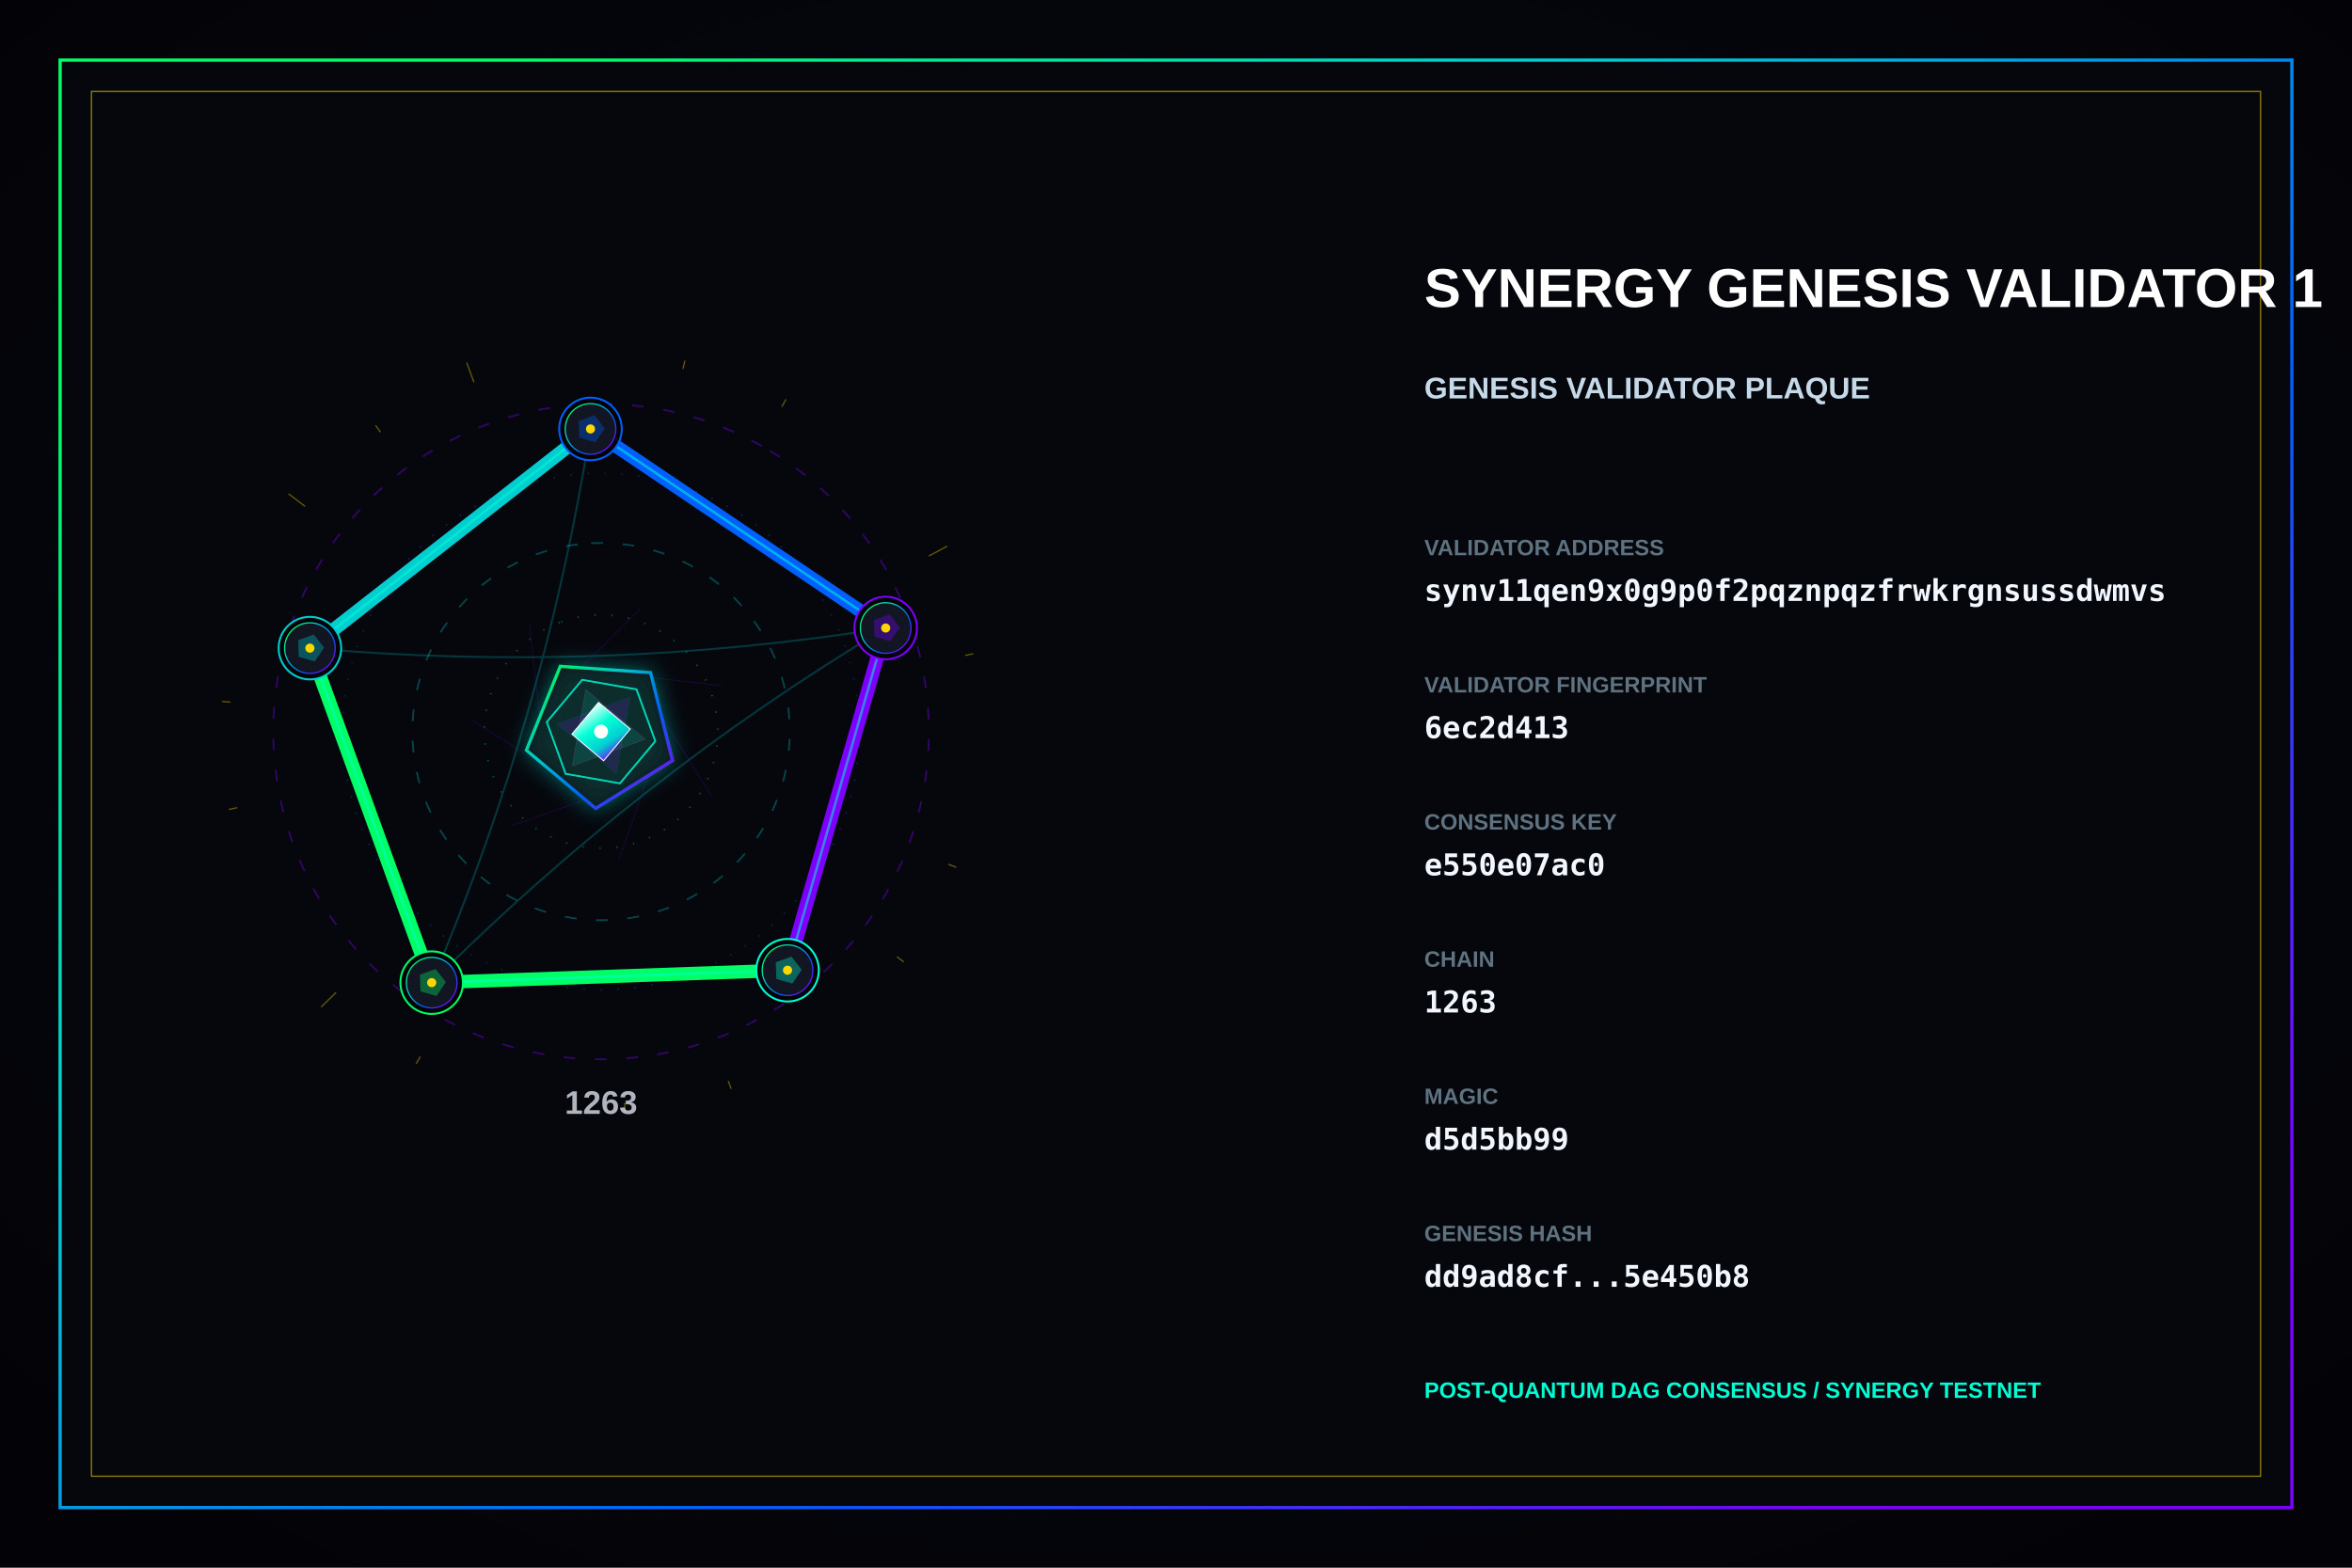
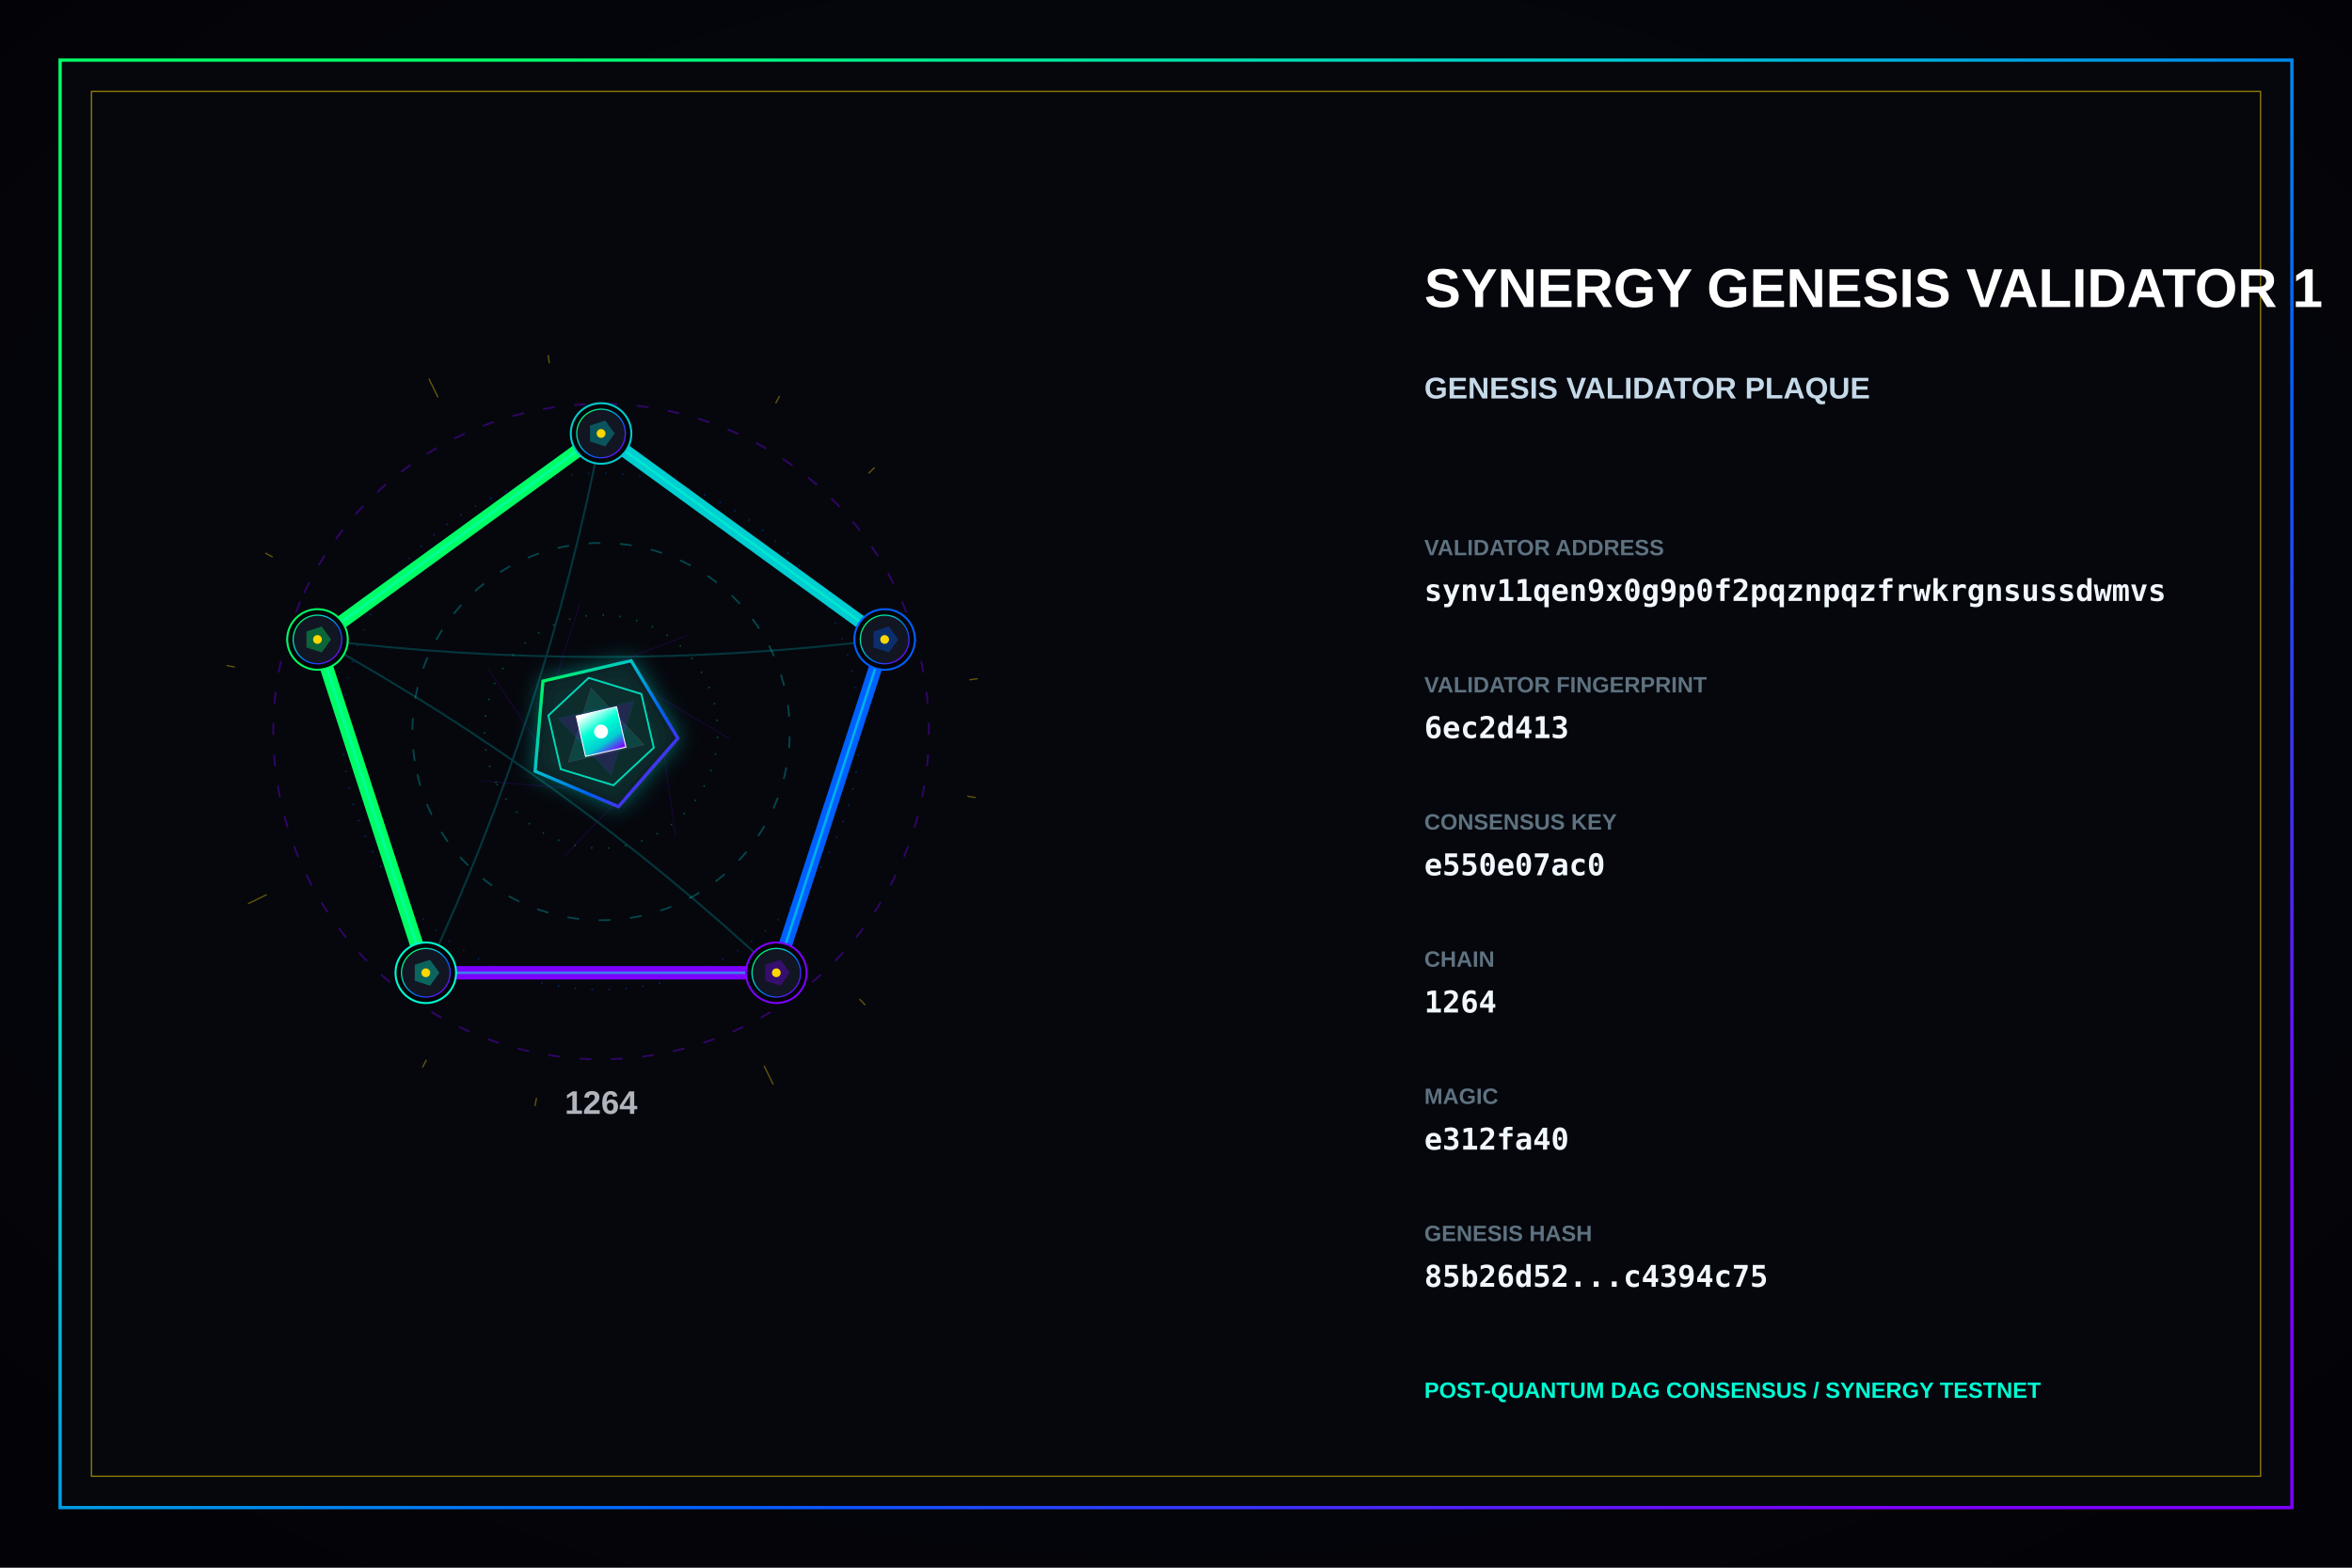
<svg xmlns="http://www.w3.org/2000/svg" width="3600" height="2400" viewBox="0 0 3600 2400" role="img" aria-label="Synergy Testnet genesis validator plaque">
  <defs>
    <style>text{font-family:Sora,Rajdhani,Segoe UI,Arial,sans-serif} .mono{font-family:SFMono-Regular,Consolas,Menlo,monospace}</style>
    <radialGradient id="bg-radial" cx="50%" cy="45%" r="72%">
      <stop offset="0%" stop-color="#111622" />
      <stop offset="50%" stop-color="#05070d" />
      <stop offset="100%" stop-color="#030206" />
    </radialGradient>
    <linearGradient id="energy-gradient" x1="8%" y1="12%" x2="92%" y2="88%">
      <stop offset="0%" stop-color="#00ff66" />
      <stop offset="32%" stop-color="#00ced1" />
      <stop offset="66%" stop-color="#0060ff" />
      <stop offset="100%" stop-color="#7d00ff" />
    </linearGradient>
    <linearGradient id="core-gradient" x1="25%" y1="10%" x2="80%" y2="90%">
      <stop offset="0%" stop-color="#ffffff" />
      <stop offset="38%" stop-color="#00ffd4" />
      <stop offset="72%" stop-color="#00ced1" />
      <stop offset="100%" stop-color="#7d00ff" />
    </linearGradient>
    <linearGradient id="gold-magenta" x1="0%" y1="0%" x2="100%" y2="100%">
      <stop offset="0%" stop-color="#ffd700" />
      <stop offset="100%" stop-color="#ff00e5" />
    </linearGradient>
    <filter id="core-glow" x="-35%" y="-35%" width="170%" height="170%">
      <feGaussianBlur stdDeviation="16" result="blur" />
      <feColorMatrix in="blur" type="matrix" values="0 0 0 0 0 0 0 0 0 1 0 0 0 0 0.83 0 0 0 .42 0" />
      <feMerge>
        <feMergeNode />
        <feMergeNode in="SourceGraphic" />
      </feMerge>
    </filter>
    <filter id="line-glow" x="-20%" y="-20%" width="140%" height="140%">
      <feGaussianBlur stdDeviation="5" result="blur" />
      <feMerge>
        <feMergeNode in="blur" />
        <feMergeNode in="SourceGraphic" />
      </feMerge>
    </filter>
  </defs>
  <rect width="100%" height="100%" fill="url(#bg-radial)" />
  <rect x="92" y="92" width="3416" height="2216" fill="#05070d" stroke="url(#energy-gradient)" stroke-width="5" />
  <rect x="140" y="140" width="3320" height="2120" fill="none" stroke="#ffd700" stroke-width="2" opacity="0.56" />
  <g id="synergy-genesis-motif">
    <g opacity="0.38" fill="none">
-       <circle cx="920" cy="1120" r="178.6" stroke="#00ff66" stroke-width="2.66" stroke-dasharray="2 24" transform="rotate(250 920 1120)" />
-       <circle cx="920" cy="1120" r="288.8" stroke="#00ced1" stroke-width="2.66" stroke-dasharray="18 30" transform="rotate(267 920 1120)" />
-       <circle cx="920" cy="1120" r="395.2" stroke="#0060ff" stroke-width="2.66" stroke-dasharray="2 24" transform="rotate(284 920 1120)" />
-       <circle cx="920" cy="1120" r="501.6" stroke="#7d00ff" stroke-width="2.66" stroke-dasharray="18 30" transform="rotate(301 920 1120)" />
+       <circle cx="920" cy="1120" r="178.6" stroke="#00ff66" stroke-width="2.66" stroke-dasharray="2 24" transform="rotate(154 920 1120)" />
+       <circle cx="920" cy="1120" r="288.8" stroke="#00ced1" stroke-width="2.66" stroke-dasharray="18 30" transform="rotate(171 920 1120)" />
+       <circle cx="920" cy="1120" r="395.2" stroke="#0060ff" stroke-width="2.66" stroke-dasharray="2 24" transform="rotate(188 920 1120)" />
+       <circle cx="920" cy="1120" r="501.6" stroke="#7d00ff" stroke-width="2.66" stroke-dasharray="18 30" transform="rotate(205 920 1120)" />
    </g>
    <g opacity="0.38" stroke="#ffd700" stroke-width="2" stroke-linecap="round">
-       <line x1="725.049" y1="584.375" x2="714.651" y2="555.809" />
-       <line x1="1045.577" y1="564.005" x2="1048.089" y2="552.885" />
-       <line x1="1197.132" y1="621.906" x2="1202.675" y2="611.944" />
-       <line x1="1422.428" y1="850.805" x2="1449.225" y2="836.448" />
-       <line x1="1477.917" y1="1003.26" x2="1489.076" y2="1000.925" />
-       <line x1="1452.464" y1="1323.425" x2="1463.114" y2="1327.494" />
-       <line x1="1373.584" y1="1465.198" x2="1382.656" y2="1472.101" />
-       <line x1="1114.951" y1="1655.625" x2="1118.851" y2="1666.337" />
-       <line x1="956.152" y1="1688.852" x2="956.875" y2="1700.229" />
-       <line x1="642.868" y1="1618.094" x2="637.325" y2="1628.056" />
-       <line x1="513.764" y1="1519.841" x2="492.098" y2="1541.166" />
-       <line x1="362.083" y1="1236.74" x2="350.924" y2="1239.075" />
-       <line x1="351.793" y1="1074.828" x2="340.429" y2="1073.924" />
-       <line x1="466.416" y1="774.802" x2="442.225" y2="756.392" />
-       <line x1="582.042" y1="660.996" x2="575.283" y2="651.816" />
+       <line x1="407.687" y1="1369.872" x2="380.364" y2="1383.198" />
+       <line x1="358.66" y1="1021.021" x2="347.433" y2="1019.041" />
+       <line x1="416.72" y1="852.401" x2="406.654" y2="847.049" />
+       <line x1="670.128" y1="607.687" x2="656.802" y2="580.364" />
+       <line x1="840.671" y1="555.547" x2="839.085" y2="544.258" />
+       <line x1="1187.599" y1="616.72" x2="1192.951" y2="606.654" />
+       <line x1="1330.024" y1="724.045" x2="1338.224" y2="716.126" />
+       <line x1="1484.453" y1="1040.671" x2="1495.742" y2="1039.085" />
+       <line x1="1481.34" y1="1218.979" x2="1492.567" y2="1220.959" />
+       <line x1="1315.955" y1="1530.024" x2="1323.874" y2="1538.224" />
+       <line x1="1169.872" y1="1632.313" x2="1183.198" y2="1659.636" />
+       <line x1="821.021" y1="1681.34" x2="819.041" y2="1692.567" />
+       <line x1="652.401" y1="1623.28" x2="647.049" y2="1633.346" />
    </g>
-     <path d="M 660.758 1504.342 L 474.359 992.215 L 903.821 656.682 L 1355.641 961.439 L 1205.421 1485.322 Z" fill="#05070d" opacity="0.16" stroke="#00ced1" stroke-width="0.76" />
+     <path d="M 485.957 978.971 L 920 663.62 L 1354.043 978.971 L 1188.253 1489.219 L 651.747 1489.219 Z" fill="#05070d" opacity="0.16" stroke="#00ced1" stroke-width="0.76" />
    <g stroke-linecap="round" stroke-linejoin="round" fill="none" opacity="1">
-       <path d="M 660.758 1504.342 L 474.359 992.215" stroke="#00ff66" stroke-width="20.52" fill="none" />
-       <path d="M 660.758 1504.342 L 474.359 992.215" stroke="#00ffd4" stroke-width="3.8" fill="none" opacity="0.5" />
-       <path d="M 474.359 992.215 L 903.821 656.682" stroke="#00ced1" stroke-width="20.52" fill="none" />
-       <path d="M 474.359 992.215 L 903.821 656.682" stroke="#00ffd4" stroke-width="3.8" fill="none" opacity="0.5" />
-       <path d="M 903.821 656.682 L 1355.641 961.439" stroke="#0060ff" stroke-width="20.52" fill="none" />
-       <path d="M 903.821 656.682 L 1355.641 961.439" stroke="#00ffd4" stroke-width="3.8" fill="none" opacity="0.5" />
-       <path d="M 1355.641 961.439 L 1205.421 1485.322" stroke="#7d00ff" stroke-width="20.52" fill="none" />
-       <path d="M 1355.641 961.439 L 1205.421 1485.322" stroke="#00ffd4" stroke-width="3.8" fill="none" opacity="0.5" />
-       <path d="M 1205.421 1485.322 L 660.758 1504.342" stroke="#00ff66" stroke-width="20.52" fill="none" />
-       <path d="M 1205.421 1485.322 L 660.758 1504.342" stroke="#00ffd4" stroke-width="3.8" fill="none" opacity="0.5" />
+       <path d="M 485.957 978.971 L 920 663.62" stroke="#00ff66" stroke-width="20.52" fill="none" />
+       <path d="M 485.957 978.971 L 920 663.62" stroke="#00ffd4" stroke-width="3.8" fill="none" opacity="0.5" />
+       <path d="M 920 663.62 L 1354.043 978.971" stroke="#00ced1" stroke-width="20.52" fill="none" />
+       <path d="M 920 663.62 L 1354.043 978.971" stroke="#00ffd4" stroke-width="3.8" fill="none" opacity="0.5" />
+       <path d="M 1354.043 978.971 L 1188.253 1489.219" stroke="#0060ff" stroke-width="20.52" fill="none" />
+       <path d="M 1354.043 978.971 L 1188.253 1489.219" stroke="#00ffd4" stroke-width="3.8" fill="none" opacity="0.5" />
+       <path d="M 1188.253 1489.219 L 651.747 1489.219" stroke="#7d00ff" stroke-width="20.52" fill="none" />
+       <path d="M 1188.253 1489.219 L 651.747 1489.219" stroke="#00ffd4" stroke-width="3.8" fill="none" opacity="0.5" />
+       <path d="M 651.747 1489.219 L 485.957 978.971" stroke="#00ff66" stroke-width="20.52" fill="none" />
+       <path d="M 651.747 1489.219 L 485.957 978.971" stroke="#00ffd4" stroke-width="3.8" fill="none" opacity="0.5" />
    </g>
    <g stroke-linecap="round" fill="none" opacity="0.24">
-       <path d="M 660.758 1504.342 Q 834.619 1095.518 903.821 656.682" stroke="#00ced1" stroke-width="3.04" />
-       <path d="M 474.359 992.215 Q 916.9 1031.233 1355.641 961.439" stroke="#00ced1" stroke-width="3.04" />
-       <path d="M 660.758 1504.342 Q 974.684 1189.992 1355.641 961.439" stroke="#00ced1" stroke-width="3.04" />
+       <path d="M 485.957 978.971 Q 920 1032.562 1354.043 978.971" stroke="#00ced1" stroke-width="3.04" />
+       <path d="M 920 663.62 Q 836.841 1092.98 651.747 1489.219" stroke="#00ced1" stroke-width="3.04" />
+       <path d="M 485.957 978.971 Q 868.605 1190.739 1188.253 1489.219" stroke="#00ced1" stroke-width="3.04" />
    </g>
    <g opacity="0.22" stroke="#7d00ff" stroke-width="1.14" fill="none">
-       <line x1="994.23" y1="1182.286" x2="947.501" y2="1315.677" />
-       <line x1="917.584" y1="1216.87" x2="784.16" y2="1263.503" />
-       <line x1="842.758" y1="1178.509" x2="723.11" y2="1103.269" />
-       <line x1="826.096" y1="1096.089" x2="810.322" y2="955.633" />
-       <line x1="880.146" y1="1031.675" x2="980.124" y2="931.769" />
-       <line x1="964.207" y1="1033.771" x2="1104.651" y2="1049.647" />
-       <line x1="1014.979" y1="1100.8" x2="1090.133" y2="1220.502" />
+       <line x1="825.584" y1="1141.798" x2="747.175" y2="1024.202" />
+       <line x1="844.09" y1="1059.773" x2="887.144" y2="925.151" />
+       <line x1="919.758" y1="1023.1" x2="1051.854" y2="972.825" />
+       <line x1="995.609" y1="1059.395" x2="1117.275" y2="1131.325" />
+       <line x1="1014.524" y1="1141.327" x2="1034.144" y2="1281.297" />
+       <line x1="962.261" y1="1207.199" x2="865.061" y2="1309.809" />
+       <line x1="878.174" y1="1207.408" x2="737.347" y2="1195.391" />
    </g>
    <g id="genesis-core" filter="url(#core-glow)">
-       <polygon points="995.72,1029.76 1029.222,1164.129 911.783,1237.513 805.699,1148.498 857.576,1020.1" fill="#0a0e18" stroke="url(#energy-gradient)" stroke-width="4.94" opacity="0.94" />
-       <polygon points="948.853,1199.272 865.774,1184.624 836.922,1105.351 891.147,1040.728 974.226,1055.376 1003.078,1134.649" fill="none" stroke="#00ffd4" stroke-width="3.04" opacity="0.82" />
-       <polygon points="876.033,1172.397 896.606,1055.725 987.361,1131.878" fill="#00ffd4" opacity="0.18" stroke="#ffffff" stroke-width="1.14" />
-       <polygon points="963.967,1067.603 943.394,1184.275 852.639,1108.122" fill="#7d00ff" opacity="0.2" stroke="#00ced1" stroke-width="1.14" />
-       <polygon points="923.908,1164.669 875.331,1123.908 916.092,1075.331 964.669,1116.092" fill="url(#core-gradient)" stroke="#ffffff" stroke-width="1.52" />
+       <polygon points="946.499,1234.781 819.026,1180.671 831.095,1042.716 966.028,1011.565 1037.352,1130.267" fill="#0a0e18" stroke="url(#energy-gradient)" stroke-width="4.94" opacity="0.94" />
+       <polygon points="839.326,1095.336 901.023,1037.802 981.697,1062.467 1000.674,1144.664 938.977,1202.198 858.303,1177.533" fill="none" stroke="#00ffd4" stroke-width="3.04" opacity="0.82" />
+       <polygon points="904.613,1053.353 985.411,1139.998 869.975,1166.649" fill="#00ffd4" opacity="0.18" stroke="#ffffff" stroke-width="1.14" />
+       <polygon points="935.387,1186.647 854.589,1100.002 970.025,1073.351" fill="#7d00ff" opacity="0.2" stroke="#00ced1" stroke-width="1.14" />
+       <polygon points="881.974,1096.238 943.762,1081.974 958.026,1143.762 896.238,1158.026" fill="url(#core-gradient)" stroke="#ffffff" stroke-width="1.52" />
      <circle cx="920" cy="1120" r="10.64" fill="#ffffff" />
    </g>
    <g id="genesis-validators">
      <g id="validator-1-node">
-         <circle cx="660.758" cy="1504.342" r="47.88" fill="#030206" stroke="#00ff66" stroke-width="3.04" opacity="0.98" />
-         <circle cx="660.758" cy="1504.342" r="38.76" fill="#111622" stroke="url(#energy-gradient)" stroke-width="1.9" />
-         <polygon points="643.654,1517.705 642.763,1492.204 666.741,1483.477 682.451,1503.584 668.182,1524.738" fill="#00ff66" opacity="0.34" />
-         <circle cx="660.758" cy="1504.342" r="6.977" fill="#ffd700" />
+         <circle cx="485.957" cy="978.971" r="46.36" fill="#030206" stroke="#00ff66" stroke-width="3.04" opacity="0.98" />
+         <circle cx="485.957" cy="978.971" r="37.24" fill="#111622" stroke="url(#energy-gradient)" stroke-width="1.9" />
+         <polygon points="469.085,966.713 492.401,959.137 506.811,978.971 492.401,998.805 469.085,991.229" fill="#00ff66" opacity="0.34" />
+         <circle cx="485.957" cy="978.971" r="6.703" fill="#ffd700" />
      </g>
      <g id="validator-2-node">
-         <circle cx="474.359" cy="992.215" r="47.88" fill="#030206" stroke="#00ced1" stroke-width="3.04" opacity="0.98" />
-         <circle cx="474.359" cy="992.215" r="38.76" fill="#111622" stroke="url(#energy-gradient)" stroke-width="1.9" />
-         <polygon points="456.364,980.077 480.342,971.35 496.051,991.457 481.783,1012.611 457.255,1005.578" fill="#00ced1" opacity="0.34" />
-         <circle cx="474.359" cy="992.215" r="6.977" fill="#ffd700" />
+         <circle cx="920" cy="663.62" r="46.36" fill="#030206" stroke="#00ced1" stroke-width="3.04" opacity="0.98" />
+         <circle cx="920" cy="663.62" r="37.24" fill="#111622" stroke="url(#energy-gradient)" stroke-width="1.9" />
+         <polygon points="926.444,643.786 940.854,663.62 926.444,683.454 903.128,675.878 903.128,651.362" fill="#00ced1" opacity="0.34" />
+         <circle cx="920" cy="663.62" r="6.703" fill="#ffd700" />
      </g>
      <g id="validator-3-node">
-         <circle cx="903.821" cy="656.682" r="47.88" fill="#030206" stroke="#0060ff" stroke-width="3.04" opacity="0.98" />
-         <circle cx="903.821" cy="656.682" r="38.76" fill="#111622" stroke="url(#energy-gradient)" stroke-width="1.9" />
-         <polygon points="909.803,635.818 925.513,655.925 911.244,677.079 886.716,670.046 885.826,644.545" fill="#0060ff" opacity="0.34" />
-         <circle cx="903.821" cy="656.682" r="6.977" fill="#ffd700" />
+         <circle cx="1354.043" cy="978.971" r="46.36" fill="#030206" stroke="#0060ff" stroke-width="3.04" opacity="0.98" />
+         <circle cx="1354.043" cy="978.971" r="37.24" fill="#111622" stroke="url(#energy-gradient)" stroke-width="1.9" />
+         <polygon points="1374.898,978.971 1360.488,998.805 1337.172,991.229 1337.172,966.713 1360.488,959.137" fill="#0060ff" opacity="0.34" />
+         <circle cx="1354.043" cy="978.971" r="6.703" fill="#ffd700" />
      </g>
      <g id="validator-4-node">
-         <circle cx="1355.641" cy="961.439" r="47.88" fill="#030206" stroke="#7d00ff" stroke-width="3.04" opacity="0.98" />
-         <circle cx="1355.641" cy="961.439" r="38.76" fill="#111622" stroke="url(#energy-gradient)" stroke-width="1.9" />
-         <polygon points="1377.334,960.682 1363.065,981.836 1338.537,974.803 1337.647,949.302 1361.624,940.575" fill="#7d00ff" opacity="0.34" />
-         <circle cx="1355.641" cy="961.439" r="6.977" fill="#ffd700" />
+         <circle cx="1188.253" cy="1489.219" r="46.36" fill="#030206" stroke="#7d00ff" stroke-width="3.04" opacity="0.98" />
+         <circle cx="1188.253" cy="1489.219" r="37.24" fill="#111622" stroke="url(#energy-gradient)" stroke-width="1.9" />
+         <polygon points="1194.698,1509.053 1171.382,1501.477 1171.382,1476.961 1194.698,1469.385 1209.108,1489.219" fill="#7d00ff" opacity="0.34" />
+         <circle cx="1188.253" cy="1489.219" r="6.703" fill="#ffd700" />
      </g>
      <g id="validator-5-node">
-         <circle cx="1205.421" cy="1485.322" r="47.88" fill="#030206" stroke="#00ffd4" stroke-width="3.04" opacity="0.98" />
-         <circle cx="1205.421" cy="1485.322" r="38.76" fill="#111622" stroke="url(#energy-gradient)" stroke-width="1.9" />
-         <polygon points="1212.844,1505.718 1188.316,1498.685 1187.426,1473.184 1211.404,1464.457 1227.113,1484.564" fill="#00ffd4" opacity="0.34" />
-         <circle cx="1205.421" cy="1485.322" r="6.977" fill="#ffd700" />
+         <circle cx="651.747" cy="1489.219" r="46.36" fill="#030206" stroke="#00ffd4" stroke-width="3.04" opacity="0.98" />
+         <circle cx="651.747" cy="1489.219" r="37.24" fill="#111622" stroke="url(#energy-gradient)" stroke-width="1.9" />
+         <polygon points="634.875,1501.477 634.875,1476.961 658.191,1469.385 672.601,1489.219 658.191,1509.053" fill="#00ffd4" opacity="0.34" />
+         <circle cx="651.747" cy="1489.219" r="6.703" fill="#ffd700" />
      </g>
    </g>
-     <text x="920" y="1705.2" text-anchor="middle" font-size="50" font-weight="800" letter-spacing="0" fill="#f2f7ff" opacity="0.72">1263</text>
+     <text x="920" y="1705.2" text-anchor="middle" font-size="50" font-weight="800" letter-spacing="0" fill="#f2f7ff" opacity="0.72">1264</text>
  </g>
  <text x="2180" y="470" text-anchor="start" font-size="84" font-weight="850" letter-spacing="0" fill="#ffffff" opacity="1">SYNERGY GENESIS VALIDATOR 1</text>
  <text x="2180" y="610" text-anchor="start" font-size="46" font-weight="700" letter-spacing="0" fill="#c5d9e8" opacity="1">GENESIS VALIDATOR PLAQUE</text>
  <text x="2180" y="850" text-anchor="start" font-size="34" font-weight="750" letter-spacing="0" fill="#5e7280" opacity="1">VALIDATOR ADDRESS</text>
  <text class="mono" x="2180" y="920" text-anchor="start" font-size="46" font-weight="650" letter-spacing="0" fill="#f2f7ff" opacity="1">synv11qen9x0g9p0f2pqznpqzfrwkrgnsussdwmvs</text>
  <text x="2180" y="1060" text-anchor="start" font-size="34" font-weight="750" letter-spacing="0" fill="#5e7280" opacity="1">VALIDATOR FINGERPRINT</text>
  <text class="mono" x="2180" y="1130" text-anchor="start" font-size="46" font-weight="650" letter-spacing="0" fill="#f2f7ff" opacity="1">6ec2d413</text>
  <text x="2180" y="1270" text-anchor="start" font-size="34" font-weight="750" letter-spacing="0" fill="#5e7280" opacity="1">CONSENSUS KEY</text>
  <text class="mono" x="2180" y="1340" text-anchor="start" font-size="46" font-weight="650" letter-spacing="0" fill="#f2f7ff" opacity="1">e550e07ac0</text>
  <text x="2180" y="1480" text-anchor="start" font-size="34" font-weight="750" letter-spacing="0" fill="#5e7280" opacity="1">CHAIN</text>
-   <text class="mono" x="2180" y="1550" text-anchor="start" font-size="46" font-weight="650" letter-spacing="0" fill="#f2f7ff" opacity="1">1263</text>
+   <text class="mono" x="2180" y="1550" text-anchor="start" font-size="46" font-weight="650" letter-spacing="0" fill="#f2f7ff" opacity="1">1264</text>
  <text x="2180" y="1690" text-anchor="start" font-size="34" font-weight="750" letter-spacing="0" fill="#5e7280" opacity="1">MAGIC</text>
-   <text class="mono" x="2180" y="1760" text-anchor="start" font-size="46" font-weight="650" letter-spacing="0" fill="#f2f7ff" opacity="1">d5d5bb99</text>
+   <text class="mono" x="2180" y="1760" text-anchor="start" font-size="46" font-weight="650" letter-spacing="0" fill="#f2f7ff" opacity="1">e312fa40</text>
  <text x="2180" y="1900" text-anchor="start" font-size="34" font-weight="750" letter-spacing="0" fill="#5e7280" opacity="1">GENESIS HASH</text>
-   <text class="mono" x="2180" y="1970" text-anchor="start" font-size="46" font-weight="650" letter-spacing="0" fill="#f2f7ff" opacity="1">dd9ad8cf...5e450b8</text>
+   <text class="mono" x="2180" y="1970" text-anchor="start" font-size="46" font-weight="650" letter-spacing="0" fill="#f2f7ff" opacity="1">85b26d52...c4394c75</text>
  <text x="2180" y="2140" text-anchor="start" font-size="34" font-weight="700" letter-spacing="0" fill="#00ffd4" opacity="1">POST-QUANTUM DAG CONSENSUS / SYNERGY TESTNET</text>
</svg>
